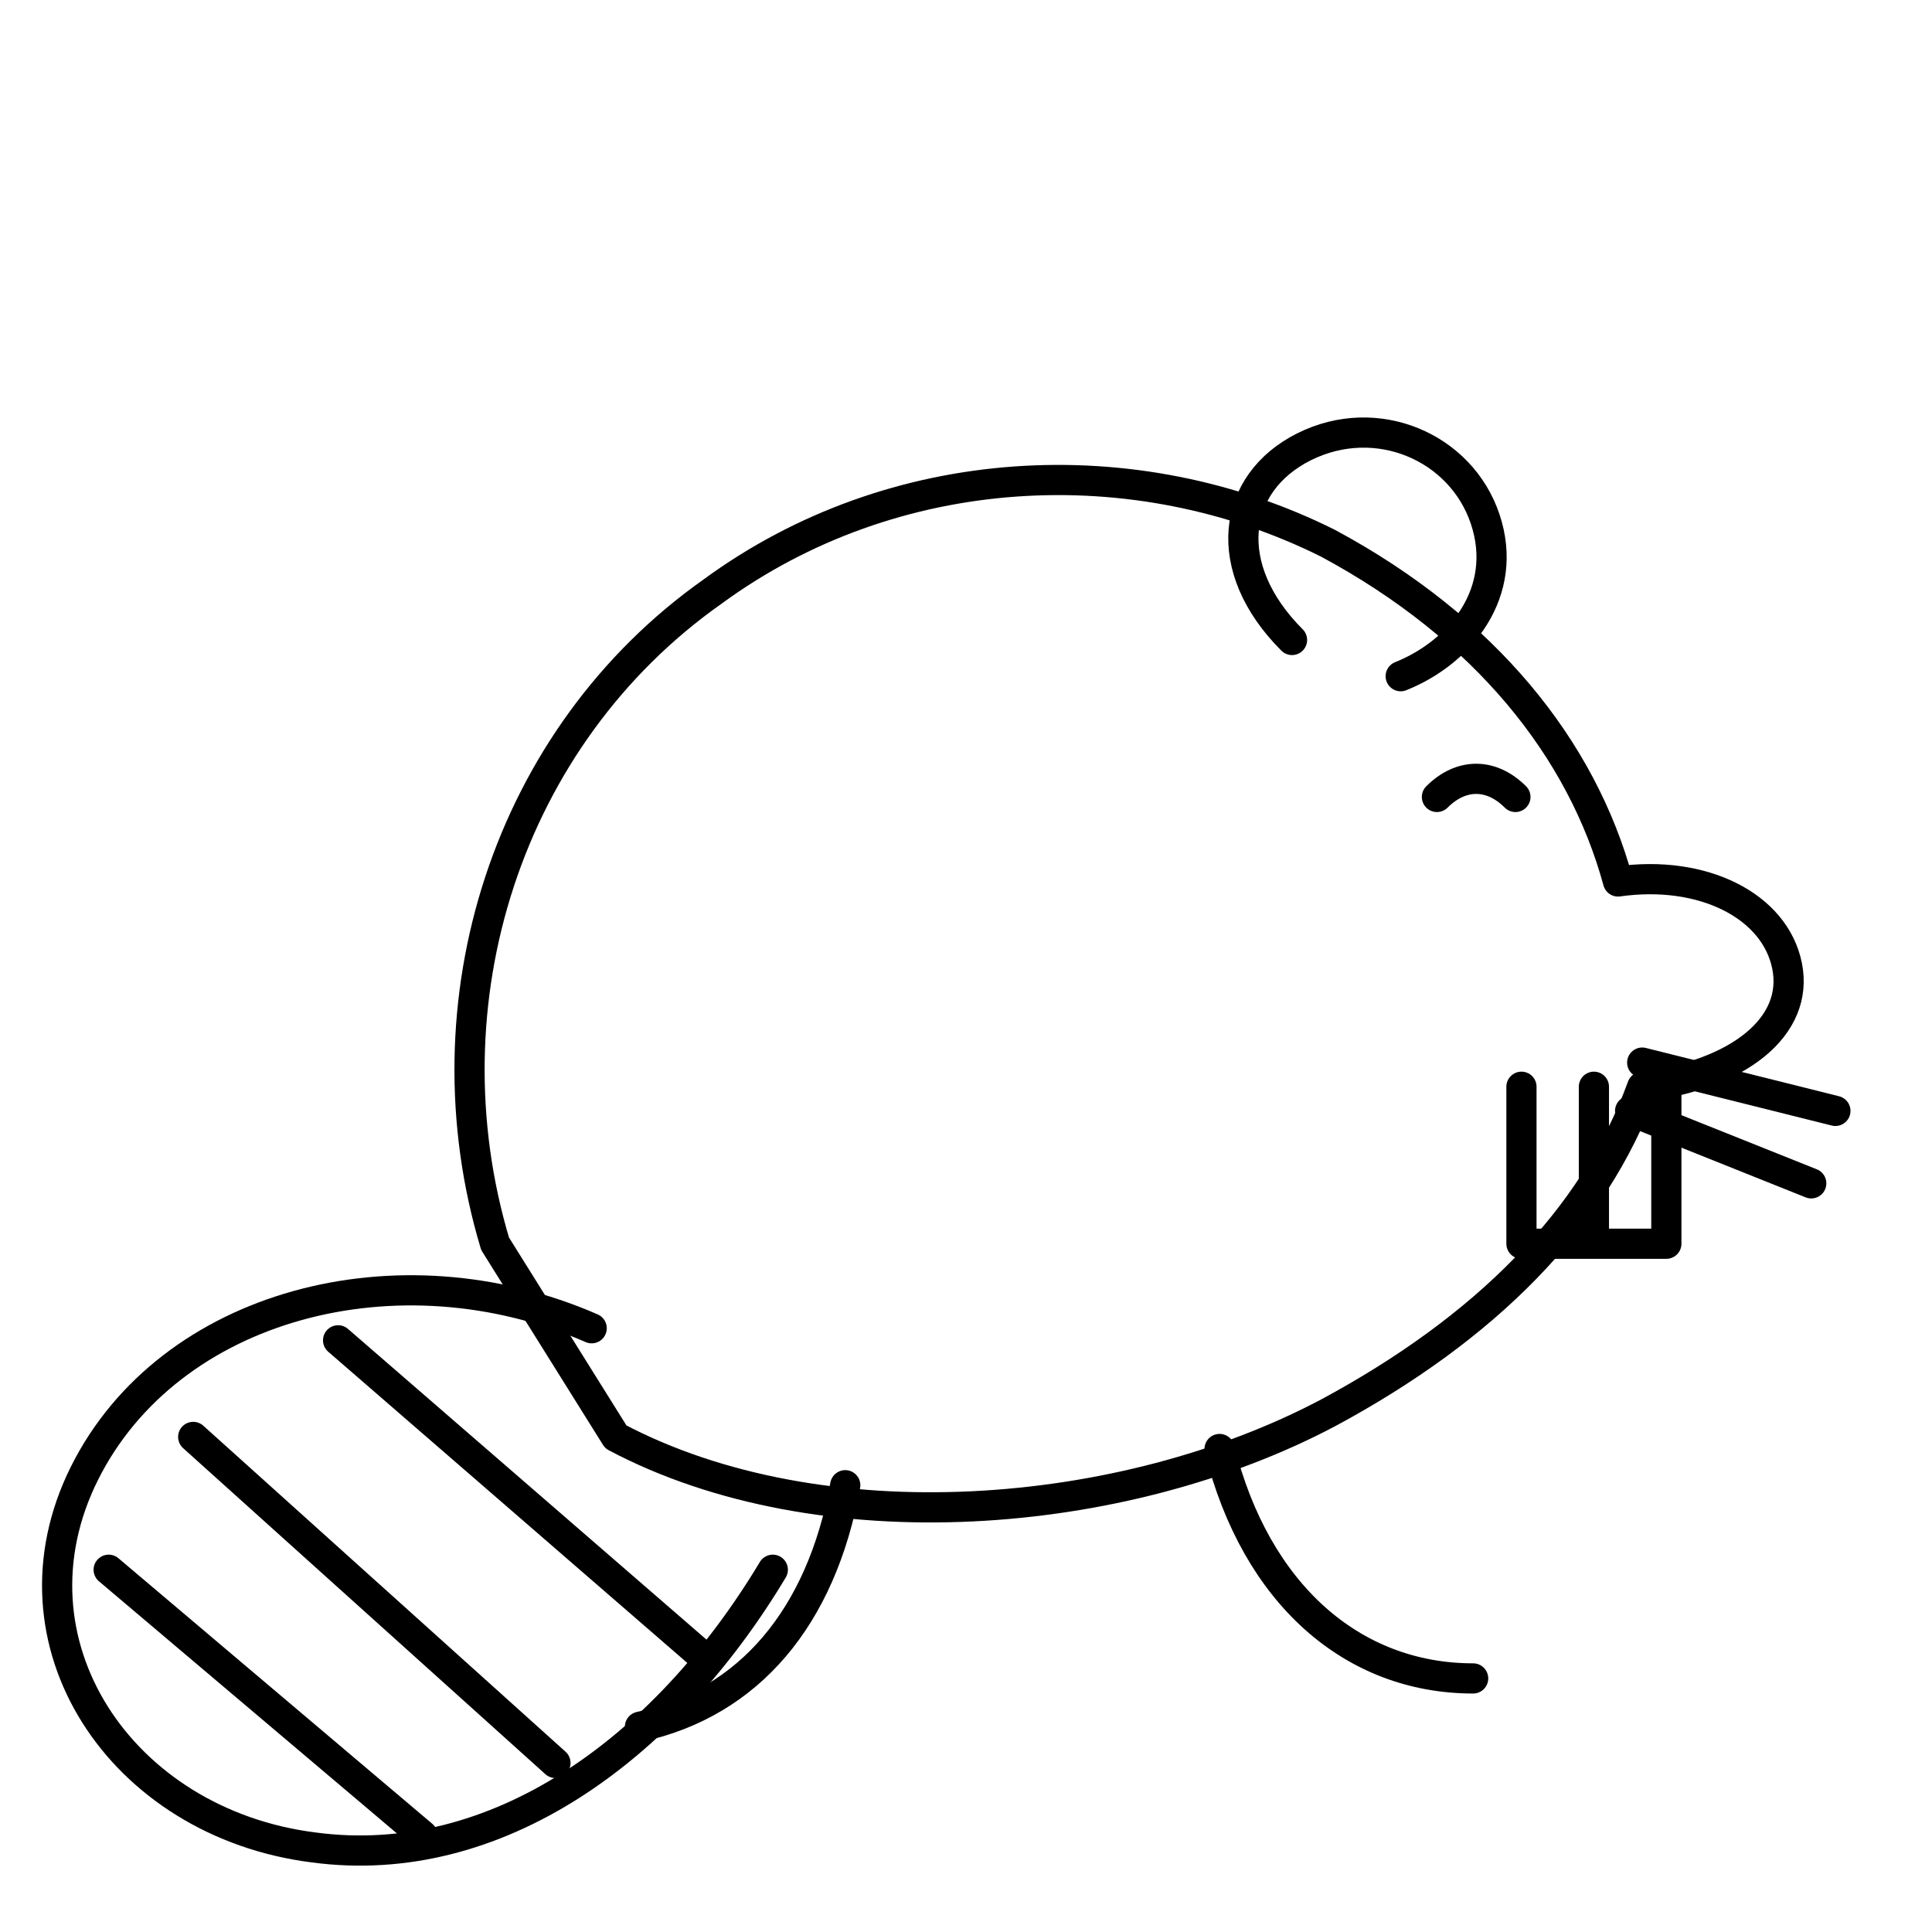
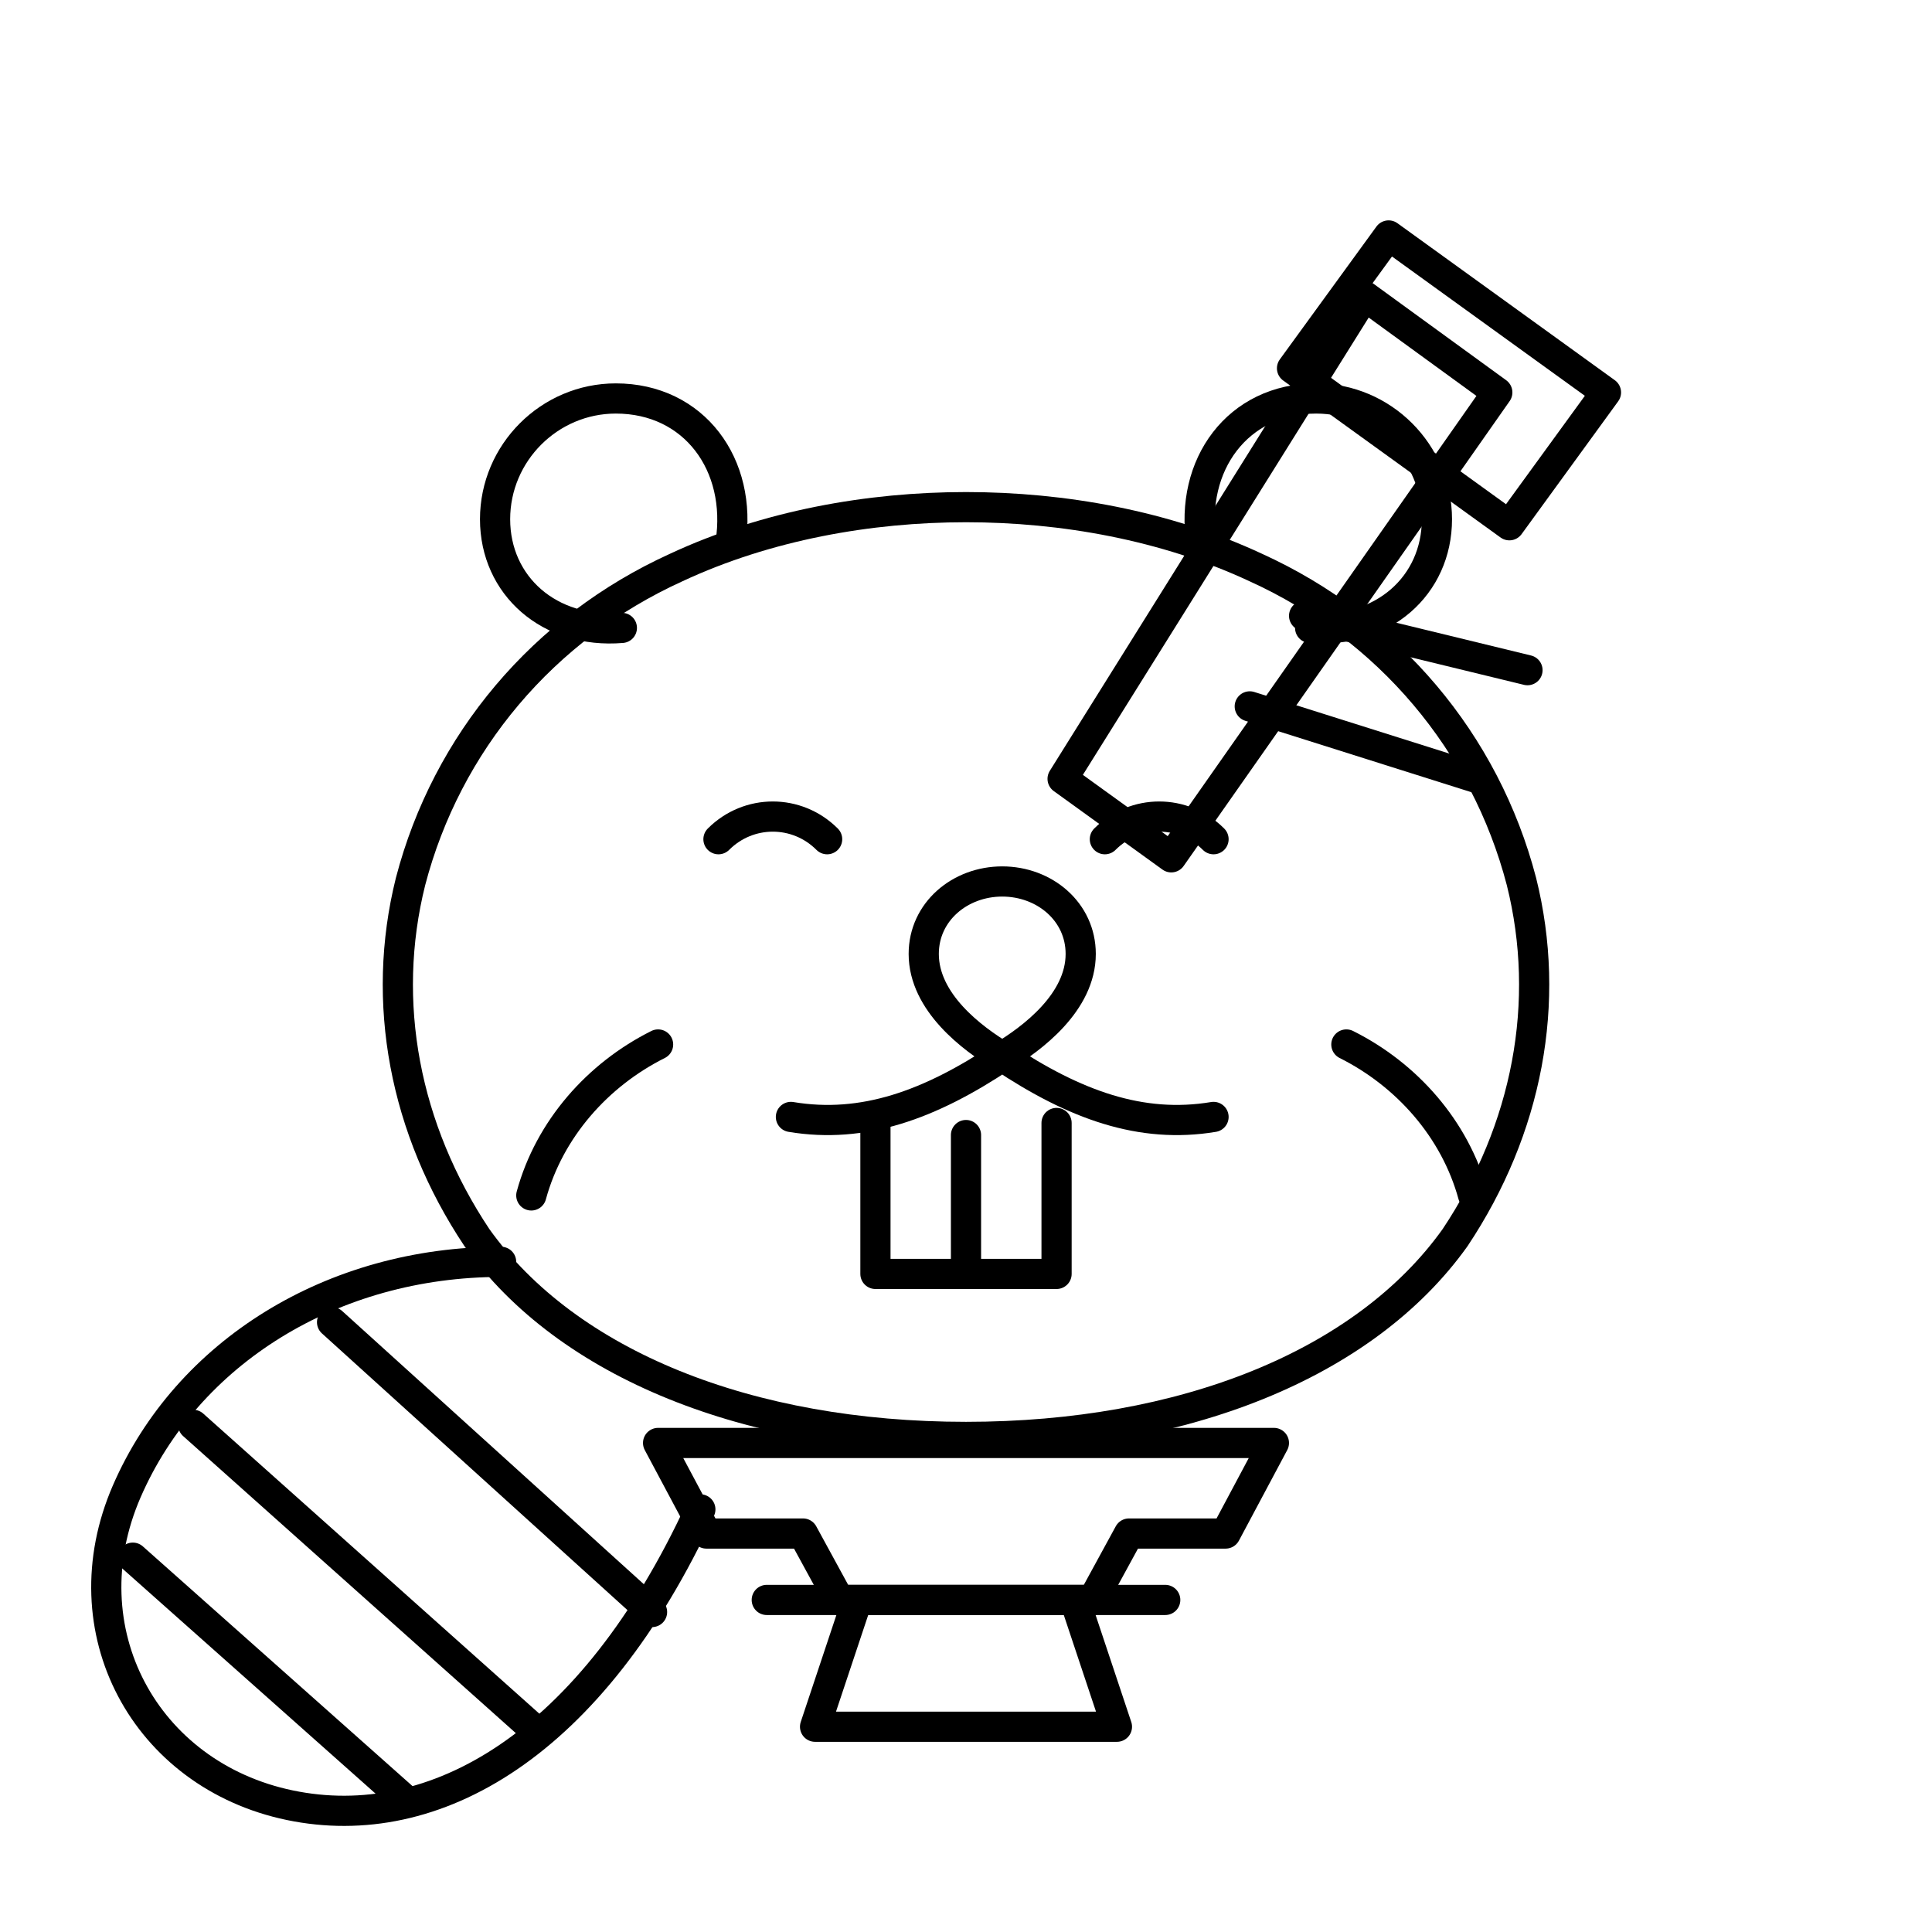
- <svg xmlns="http://www.w3.org/2000/svg" viewBox="0 0 320 320" fill="none" stroke="currentColor" stroke-width="5" stroke-linecap="round" stroke-linejoin="round" focusable="false" data-bp-asset="emberforge-beaver" data-bp-role="illustratie" data-bp-snapshot="sha256:216e457f1d2b16b1da63d6b233f42270160676e35204dda2c4db15322a90ba94" aria-hidden="true">
-   <path d="M82 206 C70 166 84 122 118 98 C148 76 188 74 220 90 C246 104 262 124 268 146 C282 144 294 150 296 160 C298 170 288 178 272 180 C264 202 246 220 220 234 C186 252 136 256 102 238 Z" />
-   <path d="M214 106 C202 94 204 80 216 74 C228 68 242 74 246 86 C250 98 242 108 232 112" />
-   <path d="M238 132 C242 128 247 128 251 132" />
-   <path d="M252 180 V206 H264 V180 M264 180 V206 H276 V180 M252 206 H276" />
-   <path d="M272 176 L304 184 M270 184 L300 196" />
-   <path d="M98 220 C66 206 28 216 14 244 C0 272 20 302 52 306 C82 310 110 290 128 260" />
-   <path d="M32 238 L92 292 M18 260 L70 304 M56 222 L116 274" />
-   <path d="M140 246 C136 268 124 282 106 286 M202 240 C208 264 224 278 244 278" />
+ <svg xmlns="http://www.w3.org/2000/svg" viewBox="0 0 320 320" fill="none" stroke="currentColor" stroke-width="5" stroke-linecap="round" stroke-linejoin="round" focusable="false" data-bp-asset="emberforge-beaver" data-bp-role="illustratie" data-bp-snapshot="sha256:741a50b311cc12d5314cdf9dc960fa1f5c2627b761364986880ac323b05fc492" aria-hidden="true">
+   <path d="M79 205 C67 187 63 166 68 146 C74 123 90 104 112 94 C127 87 144 84 160 84 C176 84 193 87 208 94 C230 104 246 123 252 146 C257 166 253 187 241 205 C226 226 196 238 160 238 C124 238 94 226 79 205 Z" />
+   <path d="M103 104 C91 105 82 97 82 86 C82 75 91 66 102 66 C115 66 123 77 121 90 M217 104 C229 105 238 97 238 86 C238 75 229 66 218 66 C205 66 197 77 199 90" />
+   <path d="M119 139 C124 134 132 134 137 139 M183 139 C188 134 196 134 201 139" />
+   <path d="M153 158 C153 151 159 146 166 146 C173 146 179 151 179 158 C179 166 171 172 166 175 C161 172 153 166 153 158 Z" />
+   <path d="M166 175 C154 183 143 187 131 185 M166 175 C178 183 189 187 201 185" />
+   <path d="M145 186 V211 H160 V188 M160 188 V211 H175 V186 M145 211 H175" />
+   <path d="M109 173 C99 178 91 187 88 198 M223 173 C233 178 241 187 244 198" />
+   <path d="M83 209 C55 209 31 224 21 247 C11 270 24 294 48 299 C72 304 98 289 116 250" />
+   <path d="M32 236 L88 286 M22 258 L67 298 M55 219 L108 267" />
+   <path d="M109 239 H211 L203 254 H187 L181 265 H139 L133 254 H117 Z" />
+   <path d="M127 265 H193 M142 265 L135 286 H185 L178 265" />
+   <path d="M226 49 L248 65 L194 142 L176 129 Z" />
+   <path d="M230 39 L266 65 L250 87 L214 61 Z" />
+   <path d="M216 102 L253 111 M207 117 L245 129" />
</svg>
